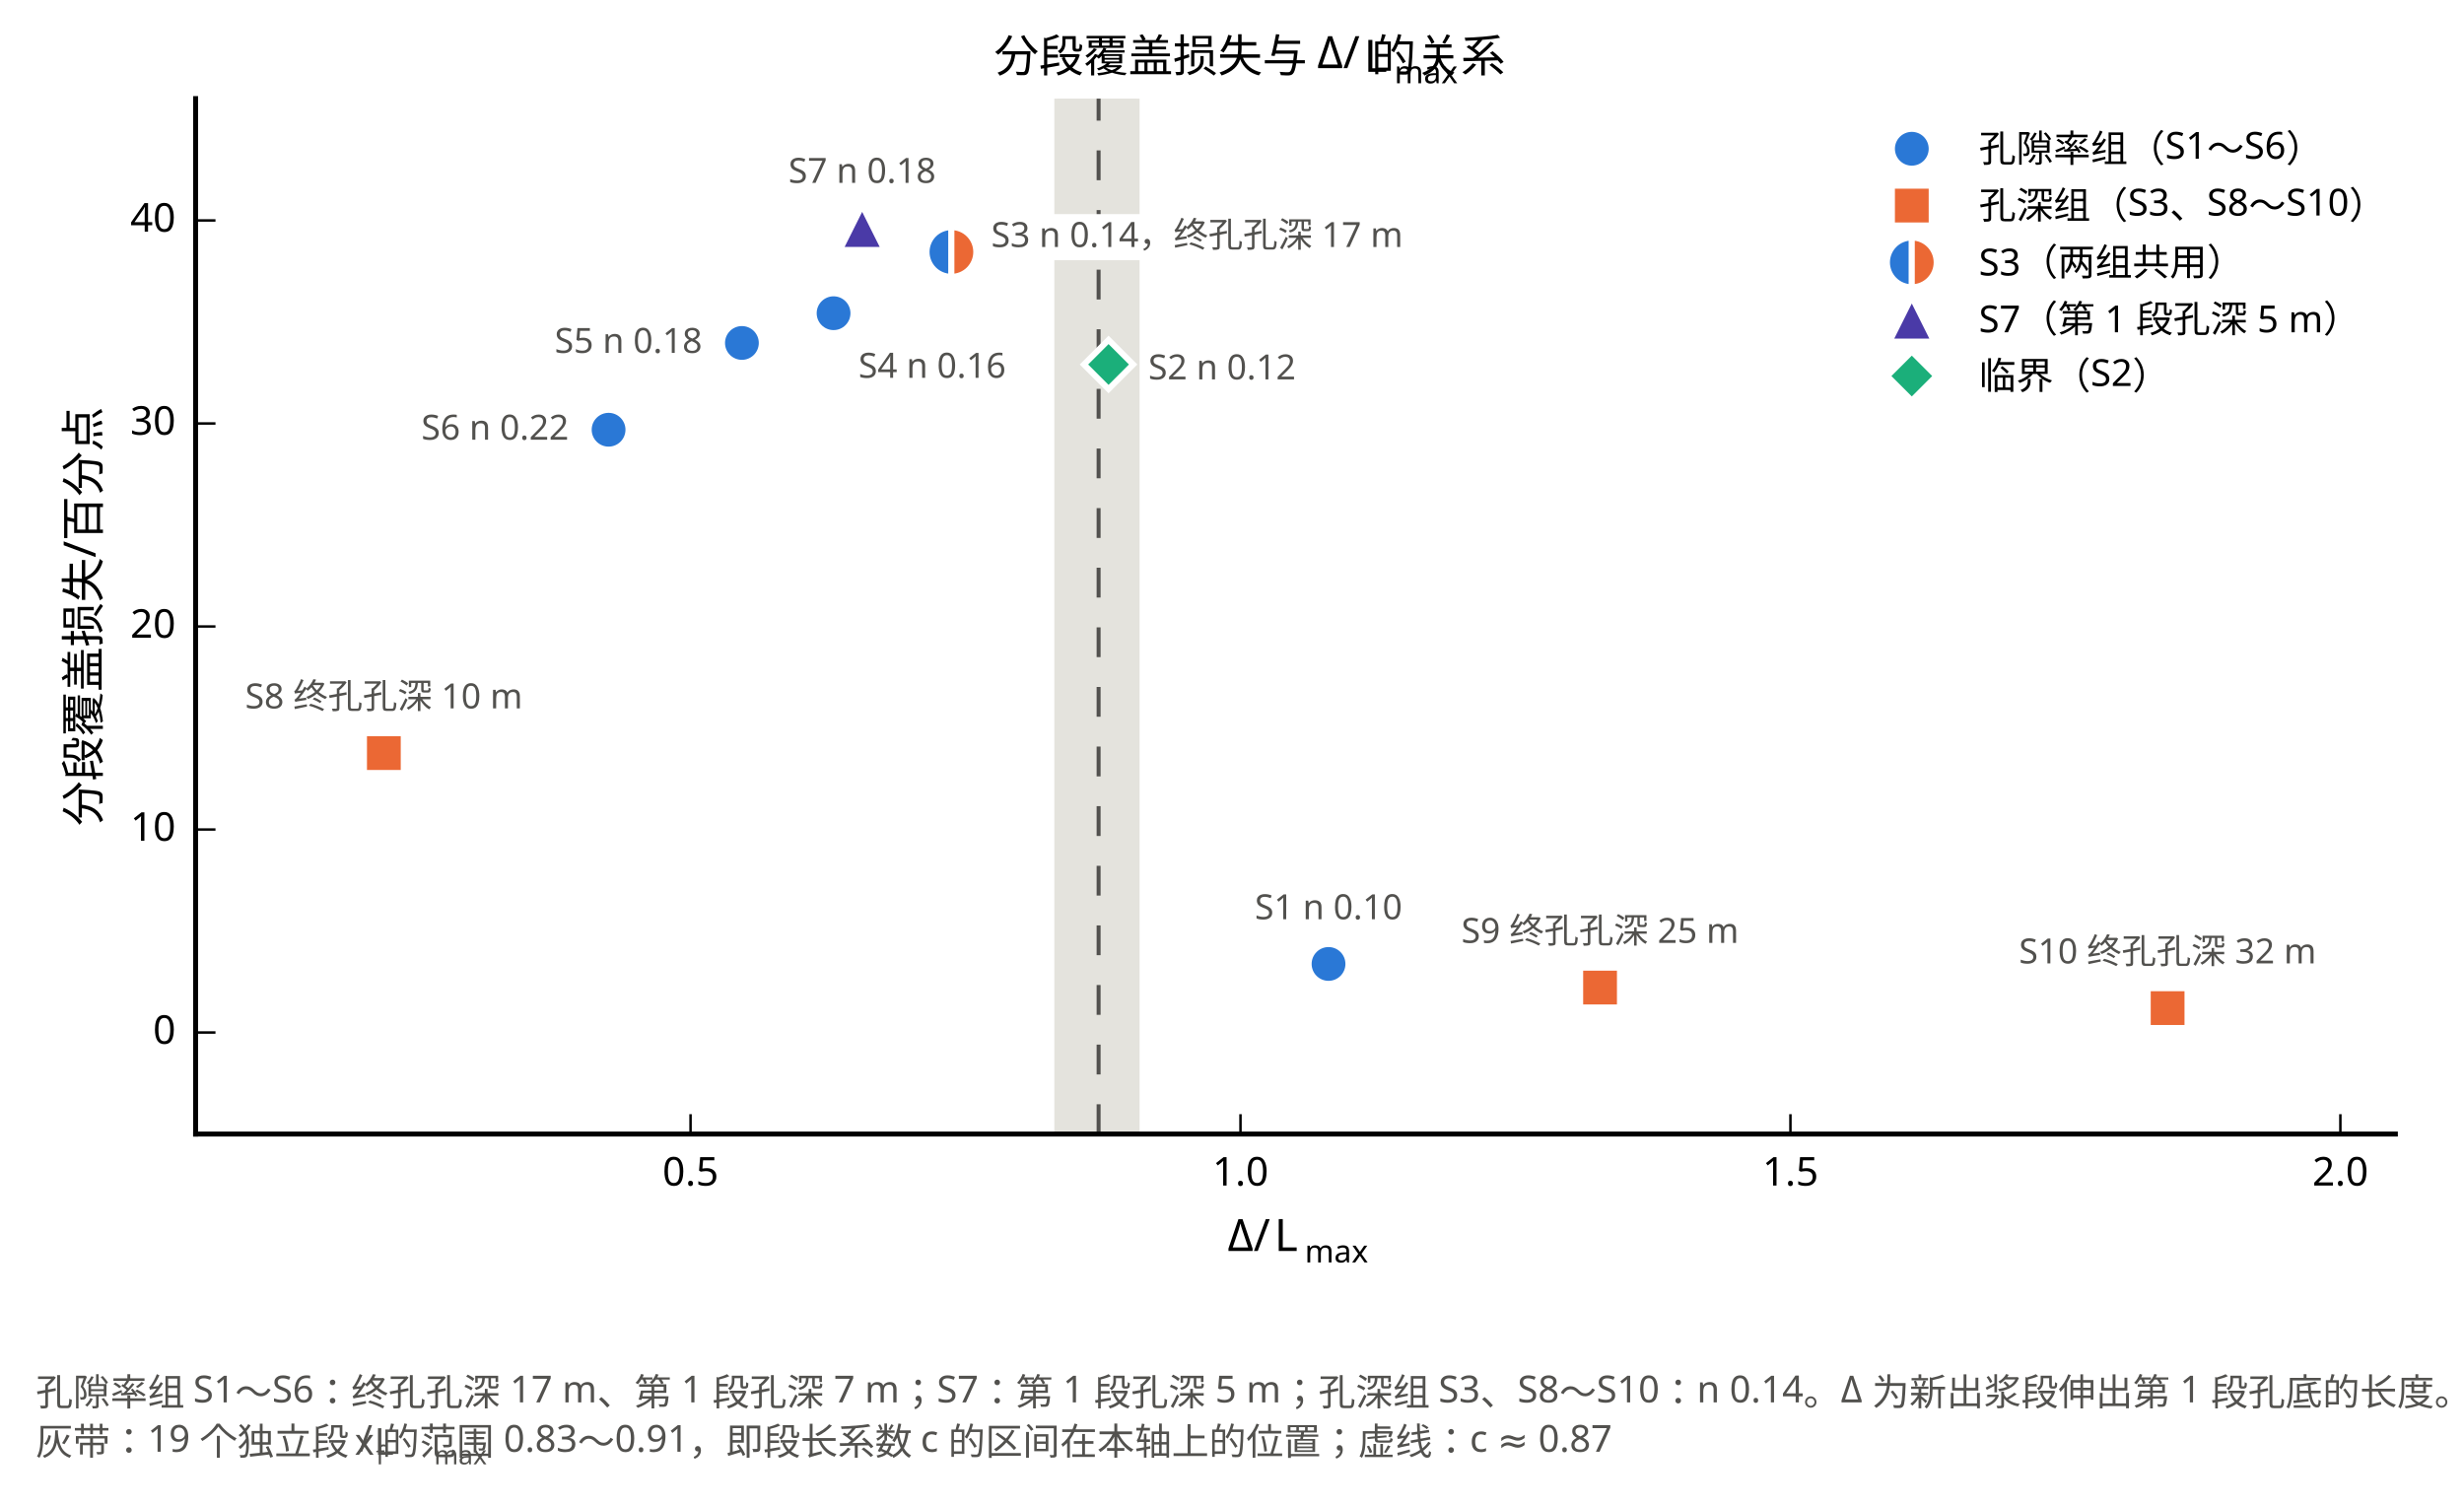
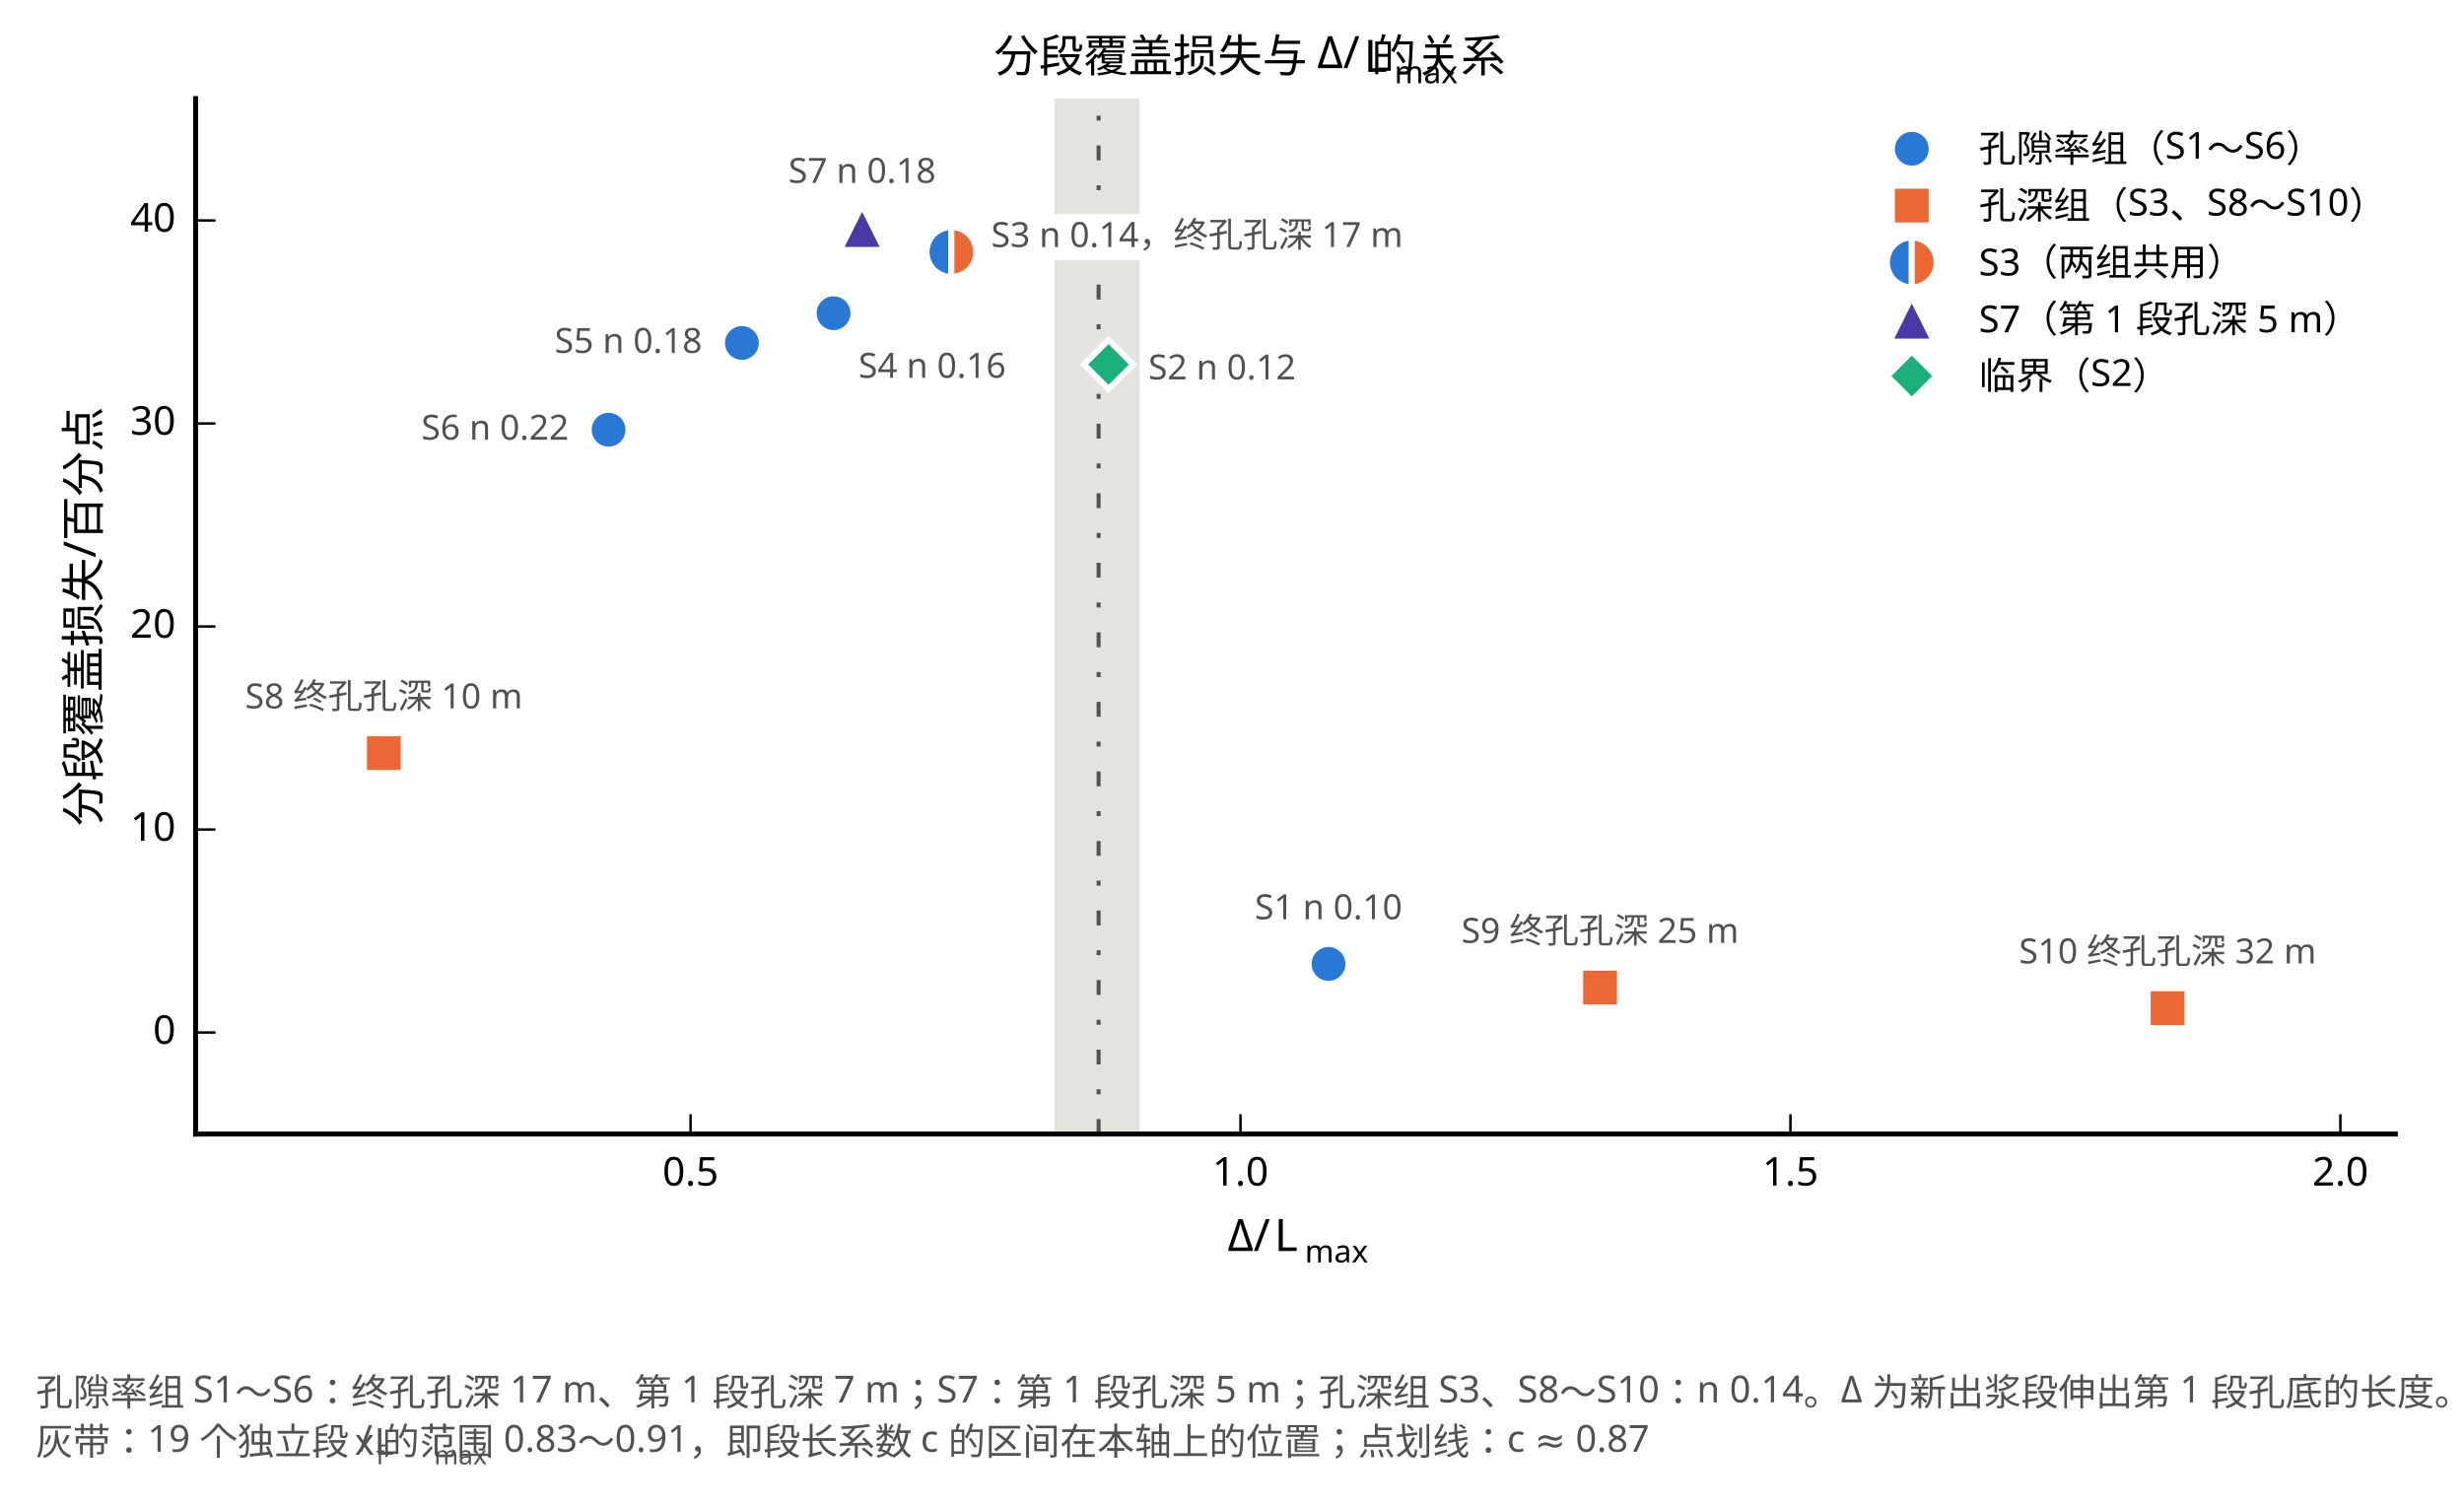
<svg xmlns="http://www.w3.org/2000/svg" xmlns:xlink="http://www.w3.org/1999/xlink" height="303pt" version="1.1" viewBox="0 0 496 303" width="496pt">
  <defs>
    <style type="text/css">
*{stroke-linecap:butt;stroke-linejoin:round;}
  </style>
  </defs>
  <g id="figure_1">
    <g id="patch_1">
      <path d=" M0 303.698 L496.383 303.698 L496.383 5.68434e-14 L0 5.68434e-14 z " style="fill:#ffffff;" />
    </g>
    <g id="axes_1">
      <g id="patch_2">
        <path d=" M39.376 228.282 L482.184 228.282 L482.184 19.85 L39.376 19.85 z " style="fill:#ffffff;" />
      </g>
      <g id="patch_3">
        <path clip-path="url(#p4987296c39)" d=" M212.735 228.282 L212.735 19.85 L228.898 19.85 L228.898 228.282 z " style="fill:#e4e3dd;stroke:#e4e3dd;stroke-linejoin:miter;" />
      </g>
      <g id="line2d_1">
-         <path clip-path="url(#p4987296c39)" d=" M221.148 228.282 L221.148 19.85" style="fill:none;stroke:#52514e;stroke-dasharray:6,6;stroke-dashoffset:0.0;stroke-width:0.8;" />
+         <path clip-path="url(#p4987296c39)" d=" M221.148 228.282 L221.148 19.85" style="fill:none;stroke:#52514e;stroke-dasharray:3,5,1,5;stroke-dashoffset:0.0;stroke-width:0.8;" />
      </g>
      <g id="patch_4">
        <path d=" M39.376 228.282 L482.184 228.282" style="fill:none;stroke:#000000;stroke-linecap:square;stroke-linejoin:miter;" />
      </g>
      <g id="patch_5">
        <path d=" M39.376 228.282 L39.376 19.85" style="fill:none;stroke:#000000;stroke-linecap:square;stroke-linejoin:miter;" />
      </g>
      <g id="matplotlib.axis_1">
        <g id="xtick_1">
          <g id="line2d_2">
            <defs>
              <path d=" M0 0 L0 -4" id="m93b0483c22" style="stroke:#000000;stroke-width:0.5;" />
            </defs>
            <g>
              <use style="stroke:#000000;stroke-width:0.5;" x="139.007" xlink:href="#m93b0483c22" y="228.282" />
            </g>
          </g>
          <g id="text_1">
            <text style="font-family:Noto Sans SC;font-size:8.0px;font-style:normal;text-anchor:middle;" transform="rotate(-0, 139.0075, 238.65)" x="139.007" y="238.65">0.5</text>
          </g>
        </g>
        <g id="xtick_2">
          <g id="line2d_3">
            <g>
              <use style="stroke:#000000;stroke-width:0.5;" x="249.71" xlink:href="#m93b0483c22" y="228.282" />
            </g>
          </g>
          <g id="text_2">
            <text style="font-family:Noto Sans SC;font-size:8.0px;font-style:normal;text-anchor:middle;" transform="rotate(-0, 249.7096, 238.65)" x="249.71" y="238.65">1.0</text>
          </g>
        </g>
        <g id="xtick_3">
          <g id="line2d_4">
            <g>
              <use style="stroke:#000000;stroke-width:0.5;" x="360.412" xlink:href="#m93b0483c22" y="228.282" />
            </g>
          </g>
          <g id="text_3">
            <text style="font-family:Noto Sans SC;font-size:8.0px;font-style:normal;text-anchor:middle;" transform="rotate(-0, 360.4117, 238.65)" x="360.412" y="238.65">1.5</text>
          </g>
        </g>
        <g id="xtick_4">
          <g id="line2d_5">
            <g>
              <use style="stroke:#000000;stroke-width:0.5;" x="471.114" xlink:href="#m93b0483c22" y="228.282" />
            </g>
          </g>
          <g id="text_4">
            <text style="font-family:Noto Sans SC;font-size:8.0px;font-style:normal;text-anchor:middle;" transform="rotate(-0, 471.1138, 238.65)" x="471.114" y="238.65">2.0</text>
          </g>
        </g>
        <g id="text_5">
          <g transform="translate(247.0998 252.6825)">
            <text>
              <tspan style="font-family:cmr10;font-size:6.3px;font-style:regular;" x="15.554 20.802 23.952" y="1.436">max</tspan>
              <tspan style="font-family:Noto Sans SC;font-size:9.0px;font-style:regular;" x="0.0 5.904" y="-0.859">Δ/</tspan>
              <tspan style="font-family:cmmi10;font-size:9.0px;font-style:regular;" x="9.432" y="-0.859">L</tspan>
            </text>
          </g>
        </g>
      </g>
      <g id="matplotlib.axis_2">
        <g id="ytick_1">
          <g id="line2d_6">
            <defs>
              <path d=" M0 0 L4 0" id="m728421d6d4" style="stroke:#000000;stroke-width:0.5;" />
            </defs>
            <g>
              <use style="stroke:#000000;stroke-width:0.5;" x="39.376" xlink:href="#m728421d6d4" y="207.848" />
            </g>
          </g>
          <g id="text_6">
            <text style="font-family:Noto Sans SC;font-size:8.0px;font-style:normal;text-anchor:end;" transform="rotate(-0, 35.37556, 210.1154)" x="35.376" y="210.115">0</text>
          </g>
        </g>
        <g id="ytick_2">
          <g id="line2d_7">
            <g>
              <use style="stroke:#000000;stroke-width:0.5;" x="39.376" xlink:href="#m728421d6d4" y="166.979" />
            </g>
          </g>
          <g id="text_7">
            <text style="font-family:Noto Sans SC;font-size:8.0px;font-style:normal;text-anchor:end;" transform="rotate(-0, 35.37556, 169.2463)" x="35.376" y="169.246">10</text>
          </g>
        </g>
        <g id="ytick_3">
          <g id="line2d_8">
            <g>
              <use style="stroke:#000000;stroke-width:0.5;" x="39.376" xlink:href="#m728421d6d4" y="126.11" />
            </g>
          </g>
          <g id="text_8">
            <text style="font-family:Noto Sans SC;font-size:8.0px;font-style:normal;text-anchor:end;" transform="rotate(-0, 35.37556, 128.3772)" x="35.376" y="128.377">20</text>
          </g>
        </g>
        <g id="ytick_4">
          <g id="line2d_9">
            <g>
              <use style="stroke:#000000;stroke-width:0.5;" x="39.376" xlink:href="#m728421d6d4" y="85.241" />
            </g>
          </g>
          <g id="text_9">
            <text style="font-family:Noto Sans SC;font-size:8.0px;font-style:normal;text-anchor:end;" transform="rotate(-0, 35.37556, 87.50808)" x="35.376" y="87.508">30</text>
          </g>
        </g>
        <g id="ytick_5">
          <g id="line2d_10">
            <g>
              <use style="stroke:#000000;stroke-width:0.5;" x="39.376" xlink:href="#m728421d6d4" y="44.371" />
            </g>
          </g>
          <g id="text_10">
            <text style="font-family:Noto Sans SC;font-size:8.0px;font-style:normal;text-anchor:end;" transform="rotate(-0, 35.37556, 46.63897)" x="35.376" y="46.639">40</text>
          </g>
        </g>
        <g id="text_11">
          <text style="font-family:Noto Sans SC;font-size:9.0px;font-style:normal;text-anchor:middle;" transform="rotate(-90, 19.9865, 124.0662)" x="19.986" y="124.066">分段覆盖损失/百分点</text>
        </g>
      </g>
      <g id="text_12">
        <g transform="translate(200.1198 14.85)">
          <text>
            <tspan style="font-family:cmr10;font-size:6.3px;font-style:regular;" x="80.57 85.818 88.968" y="1.905">max</tspan>
            <tspan style="font-family:Noto Sans SC;font-size:9.0px;font-style:regular;" x="0.0 9.0 18.0 27.0 36.0 45.0 54.0 63.0 65.016 70.92 92.287 94.303 103.303 112.303" y="-0.391">分段覆盖损失与 Δ/ 的关系</tspan>
            <tspan style="font-family:cmmi10;font-size:9.0px;font-style:regular;" x="74.448" y="-0.391">L</tspan>
          </text>
        </g>
      </g>
      <g id="line2d_11">
        <defs>
          <path d=" M0 4 C1.061 4 2.078 3.579 2.828 2.828 C3.579 2.078 4 1.061 4 0 C4 -1.061 3.579 -2.078 2.828 -2.828 C2.078 -3.579 1.061 -4 0 -4 C-1.061 -4 -2.078 -3.579 -2.828 -2.828 C-3.579 -2.078 -4 -1.061 -4 0 C-4 1.061 -3.579 2.078 -2.828 2.828 C-2.078 3.579 -1.061 4 0 4 z " id="md518ecf242" style="stroke:#ffffff;stroke-width:1.2;" />
        </defs>
        <g clip-path="url(#p4987296c39)">
          <use style="fill:#2a78d6;stroke:#ffffff;stroke-width:1.2;" x="267.431" xlink:href="#md518ecf242" y="194.041" />
          <use style="fill:#2a78d6;stroke:#ffffff;stroke-width:1.2;" x="167.796" xlink:href="#md518ecf242" y="63.047" />
          <use style="fill:#2a78d6;stroke:#ffffff;stroke-width:1.2;" x="149.344" xlink:href="#md518ecf242" y="69.037" />
          <use style="fill:#2a78d6;stroke:#ffffff;stroke-width:1.2;" x="122.507" xlink:href="#md518ecf242" y="86.505" />
        </g>
      </g>
      <g id="line2d_12">
        <defs>
          <path d=" M-4 4 L4 4 L4 -4 L-4 -4 z " id="ma595009754" style="stroke:#ffffff;stroke-linejoin:miter;stroke-width:1.2;" />
        </defs>
        <g clip-path="url(#p4987296c39)">
          <use style="fill:#eb6834;stroke:#ffffff;stroke-linejoin:miter;stroke-width:1.2;" x="77.269" xlink:href="#ma595009754" y="151.595" />
          <use style="fill:#eb6834;stroke:#ffffff;stroke-linejoin:miter;stroke-width:1.2;" x="322.089" xlink:href="#ma595009754" y="198.795" />
          <use style="fill:#eb6834;stroke:#ffffff;stroke-linejoin:miter;stroke-width:1.2;" x="436.338" xlink:href="#ma595009754" y="202.931" />
        </g>
      </g>
      <g id="line2d_13">
        <defs>
          <path d=" M6.12323e-16 -5 C-1.326 -5 -2.598 -4.473 -3.536 -3.536 C-4.473 -2.598 -5 -1.326 -5 -6.12323e-16 C-5 1.326 -4.473 2.598 -3.536 3.536 C-2.598 4.473 -1.326 5 -6.12323e-16 5 z " id="me5d95375f2" style="stroke:#ffffff;stroke-width:1.2;" />
        </defs>
        <g clip-path="url(#p4987296c39)">
          <use style="fill:#2a78d6;stroke:#ffffff;stroke-width:1.2;" x="191.518" xlink:href="#me5d95375f2" y="50.723" />
        </g>
        <defs>
          <path d=" M-1.22465e-15 5 C1.326 5 2.598 4.473 3.536 3.536 C4.473 2.598 5 1.326 5 1.22465e-15 C5 -1.326 4.473 -2.598 3.536 -3.536 C2.598 -4.473 1.326 -5 1.22465e-15 -5 z " id="m2273b54e51" style="stroke:#ffffff;stroke-width:1.2;" />
        </defs>
        <g clip-path="url(#p4987296c39)">
          <use style="fill:#eb6834;stroke:#ffffff;stroke-width:1.2;" x="191.518" xlink:href="#m2273b54e51" y="50.723" />
        </g>
      </g>
      <g id="line2d_14">
        <defs>
          <path d=" M0 -4.5 L-4.5 4.5 L4.5 4.5 z " id="m33a00d67e4" style="stroke:#ffffff;stroke-linejoin:miter;stroke-width:1.2;" />
        </defs>
        <g clip-path="url(#p4987296c39)">
          <use style="fill:#4a3aa7;stroke:#ffffff;stroke-linejoin:miter;stroke-width:1.2;" x="173.552" xlink:href="#m33a00d67e4" y="45.809" />
        </g>
      </g>
      <g id="line2d_15">
        <defs>
          <path d=" M-3.88578e-16 4.95 L4.95 0 L4.996e-16 -4.95 L-4.95 -8.88178e-16 z " id="m78e67592da" style="stroke:#ffffff;stroke-linejoin:miter;stroke-width:1.2;" />
        </defs>
        <g clip-path="url(#p4987296c39)">
          <use style="fill:#1baf7a;stroke:#ffffff;stroke-linejoin:miter;stroke-width:1.2;" x="223.149" xlink:href="#m78e67592da" y="73.369" />
        </g>
      </g>
      <g id="text_13">
        <text style="fill:#52514e;font-family:Noto Sans SC;font-size:7.0px;font-style:normal;text-anchor:middle;" transform="rotate(-0, 322.0889, 189.7946)" x="322.089" y="189.795">S9 终孔孔深 25 m</text>
      </g>
      <g id="text_14">
        <text style="fill:#52514e;font-family:Noto Sans SC;font-size:7.0px;font-style:normal;text-anchor:middle;" transform="rotate(-0, 77.26927, 142.5955)" x="77.269" y="142.595">S8 终孔孔深 10 m</text>
      </g>
      <g id="text_15">
        <g id="patch_6">
          <path d=" M198.468 52.377 L281.426 52.377 L281.426 43.102 L198.468 43.102 z " style="fill:#ffffff;" />
        </g>
        <text style="fill:#52514e;font-family:Noto Sans SC;font-size:7.0px;font-style:normal;text-anchor:start;" transform="rotate(-0, 199.5184, 49.72331)" x="199.518" y="49.723">S3 n 0.14，终孔孔深 17 m</text>
      </g>
      <g id="text_16">
        <text style="fill:#52514e;font-family:Noto Sans SC;font-size:7.0px;font-style:normal;text-anchor:start;" transform="rotate(-0, 231.1489, 76.36857)" x="231.149" y="76.369">S2 n 0.12</text>
      </g>
      <g id="text_17">
        <text style="fill:#52514e;font-family:Noto Sans SC;font-size:7.0px;font-style:normal;text-anchor:middle;" transform="rotate(-0, 267.4315, 185.0408)" x="267.431" y="185.041">S1 n 0.10</text>
      </g>
      <g id="text_18">
        <text style="fill:#52514e;font-family:Noto Sans SC;font-size:7.0px;font-style:normal;text-anchor:middle;" transform="rotate(-0, 436.338, 193.9305)" x="436.338" y="193.931">S10 终孔孔深 32 m</text>
      </g>
      <g id="text_19">
        <text style="fill:#52514e;font-family:Noto Sans SC;font-size:7.0px;font-style:normal;text-anchor:middle;" transform="rotate(-0, 173.5523, 36.80935)" x="173.552" y="36.809">S7 n 0.18</text>
      </g>
      <g id="text_20">
        <text style="fill:#52514e;font-family:Noto Sans SC;font-size:7.0px;font-style:normal;text-anchor:end;" transform="rotate(-0, 114.5066, 88.50539)" x="114.507" y="88.505">S6 n 0.22</text>
      </g>
      <g id="text_21">
        <text style="fill:#52514e;font-family:Noto Sans SC;font-size:7.0px;font-style:normal;text-anchor:end;" transform="rotate(-0, 141.3445, 71.03672)" x="141.344" y="71.037">S5 n 0.18</text>
      </g>
      <g id="text_22">
        <text style="fill:#52514e;font-family:Noto Sans SC;font-size:7.0px;font-style:normal;text-anchor:start;" transform="rotate(-0, 172.7956, 76.04676)" x="172.796" y="76.047">S4 n 0.16</text>
      </g>
      <g id="legend_1">
        <g id="line2d_16" />
        <g id="line2d_17">
          <g>
            <use style="fill:#2a78d6;stroke:#ffffff;stroke-width:1.2;" x="384.843" xlink:href="#md518ecf242" y="29.945" />
          </g>
        </g>
        <g id="text_23">
          <text style="font-family:Noto Sans SC;font-size:7.5px;font-style:normal;text-anchor:start;" transform="rotate(-0, 398.3434, 32.56953)" x="398.343" y="32.57">孔隙率组（S1～S6）</text>
        </g>
        <g id="line2d_18" />
        <g id="line2d_19">
          <g>
            <use style="fill:#eb6834;stroke:#ffffff;stroke-linejoin:miter;stroke-width:1.2;" x="384.843" xlink:href="#ma595009754" y="41.382" />
          </g>
        </g>
        <g id="text_24">
          <text style="font-family:Noto Sans SC;font-size:7.5px;font-style:normal;text-anchor:start;" transform="rotate(-0, 398.3434, 44.00703)" x="398.343" y="44.007">孔深组（S3、S8～S10）</text>
        </g>
        <g id="line2d_20" />
        <g id="line2d_21">
          <g>
            <use style="fill:#2a78d6;stroke:#ffffff;stroke-width:1.2;" x="384.843" xlink:href="#me5d95375f2" y="52.82" />
          </g>
          <g>
            <use style="fill:#eb6834;stroke:#ffffff;stroke-width:1.2;" x="384.843" xlink:href="#m2273b54e51" y="52.82" />
          </g>
        </g>
        <g id="text_25">
          <text style="font-family:Noto Sans SC;font-size:7.5px;font-style:normal;text-anchor:start;" transform="rotate(-0, 398.3434, 55.44453)" x="398.343" y="55.445">S3（两组共用）</text>
        </g>
        <g id="line2d_22" />
        <g id="line2d_23">
          <g>
            <use style="fill:#4a3aa7;stroke:#ffffff;stroke-linejoin:miter;stroke-width:1.2;" x="384.843" xlink:href="#m33a00d67e4" y="64.257" />
          </g>
        </g>
        <g id="text_26">
          <text style="font-family:Noto Sans SC;font-size:7.5px;font-style:normal;text-anchor:start;" transform="rotate(-0, 398.3434, 66.88203)" x="398.343" y="66.882">S7（第 1 段孔深 5 m）</text>
        </g>
        <g id="line2d_24" />
        <g id="line2d_25">
          <g>
            <use style="fill:#1baf7a;stroke:#ffffff;stroke-linejoin:miter;stroke-width:1.2;" x="384.843" xlink:href="#m78e67592da" y="75.695" />
          </g>
        </g>
        <g id="text_27">
          <text style="font-family:Noto Sans SC;font-size:7.5px;font-style:normal;text-anchor:start;" transform="rotate(-0, 398.3434, 78.31953)" x="398.343" y="78.32">临界（S2）</text>
        </g>
      </g>
    </g>
    <g id="text_28">
      <text style="fill:#52514e;font-family:Noto Sans SC;font-size:7.5px;font-style:normal;text-anchor:start;" transform="rotate(-0, 7.2, 282.9142)" x="7.2" y="282.914">孔隙率组 S1～S6：终孔孔深 17 m、第 1 段孔深 7 m；S7：第 1 段孔深 5 m；孔深组 S3、S8～S10：n 0.14。Δ 为新出浆段伸出第 1 段孔底的长度。</text>
    </g>
    <g id="text_29">
      <g style="fill:#52514e;" transform="translate(7.2 293.4982)">
        <text>
-           <tspan style="font-family:Noto Sans SC;font-size:7.5px;font-style:regular;" x="0.0 7.5 15 22.5 26.662 30.825 32.505 40.005 47.505 55.005 62.505 72.132 89.937 91.617 99.117 106.617 114.117 115.797 119.96 122.045 126.207 130.37 137.87 142.032 144.117 148.28 152.442 159.942 167.442 174.942 182.442 189.942 197.442 199.122 202.947 204.627 212.127 219.627 227.127 234.627 242.127 249.627 257.127 264.627 272.127 279.627 287.127 294.627 302.127 309.627 313.452 315.132 322.632 324.312 328.474 330.559 334.722" y="-0.641">灰带：19 个独立段 / 的范围 0.83～0.91，即段长系数 c 的区间在本轴上的位置；虚线：c ≈ 0.87</tspan>
+           <tspan style="font-family:Noto Sans SC;font-size:7.5px;font-style:regular;" x="0.0 7.5 15 22.5 26.662 30.825 32.505 40.005 47.505 55.005 62.505 72.132 89.937 91.617 99.117 106.617 114.117 115.797 119.96 122.045 126.207 130.37 137.87 142.032 144.117 148.28 152.442 159.942 167.442 174.942 182.442 189.942 197.442 199.122 202.947 204.627 212.127 219.627 227.127 234.627 242.127 249.627 257.127 264.627 272.127 279.627 287.127 294.627 302.127 309.627 317.127 320.952 322.632 330.132 331.812 335.974 338.059 342.222" y="-0.641">灰带：19 个独立段 / 的范围 0.83～0.91，即段长系数 c 的区间在本轴上的位置；点划线：c ≈ 0.87</tspan>
          <tspan style="font-family:cmmi10;font-size:5.25px;font-style:regular;" x="68.466" y="1.273">f</tspan>
          <tspan style="font-family:cmmi10;font-size:7.5px;font-style:regular;" x="64.185 75.072" y="-0.641">xL</tspan>
          <tspan style="font-family:cmr10;font-size:5.25px;font-style:regular;" x="80.173 84.546 87.171" y="1.273">max</tspan>
        </text>
      </g>
    </g>
  </g>
  <defs>
    <clipPath id="p4987296c39">
      <rect height="208.432" width="442.808" x="39.376" y="19.85" />
    </clipPath>
  </defs>
</svg>
